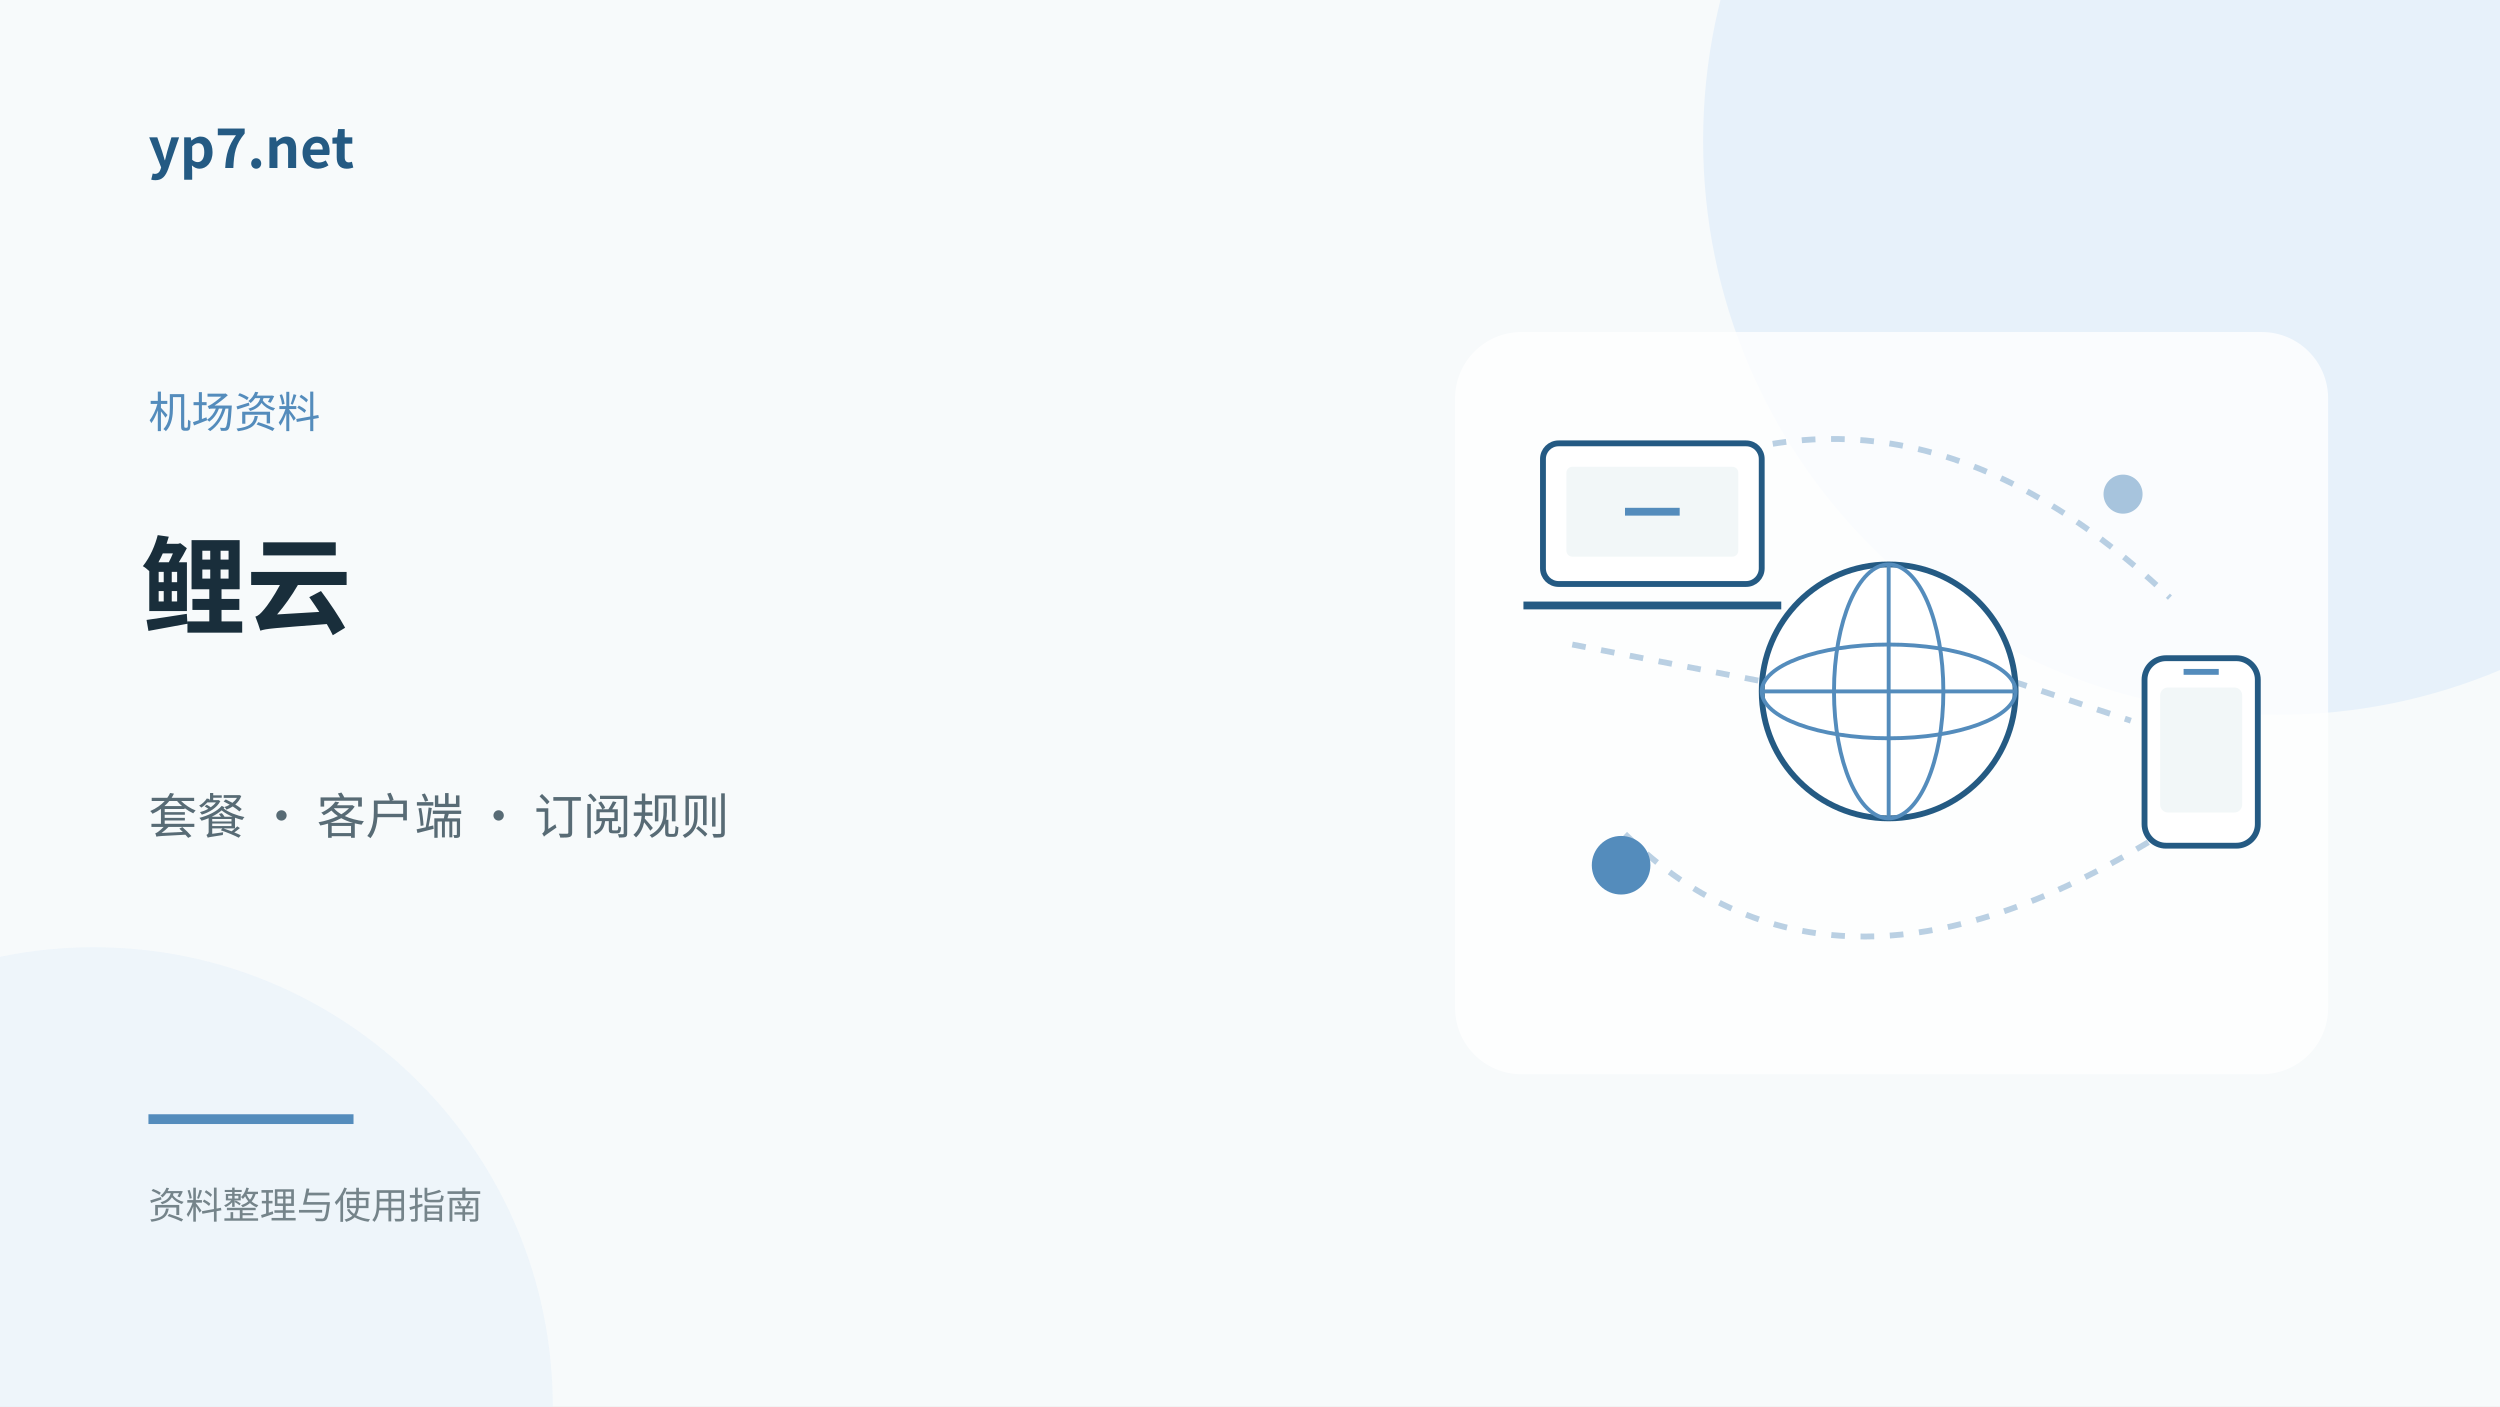
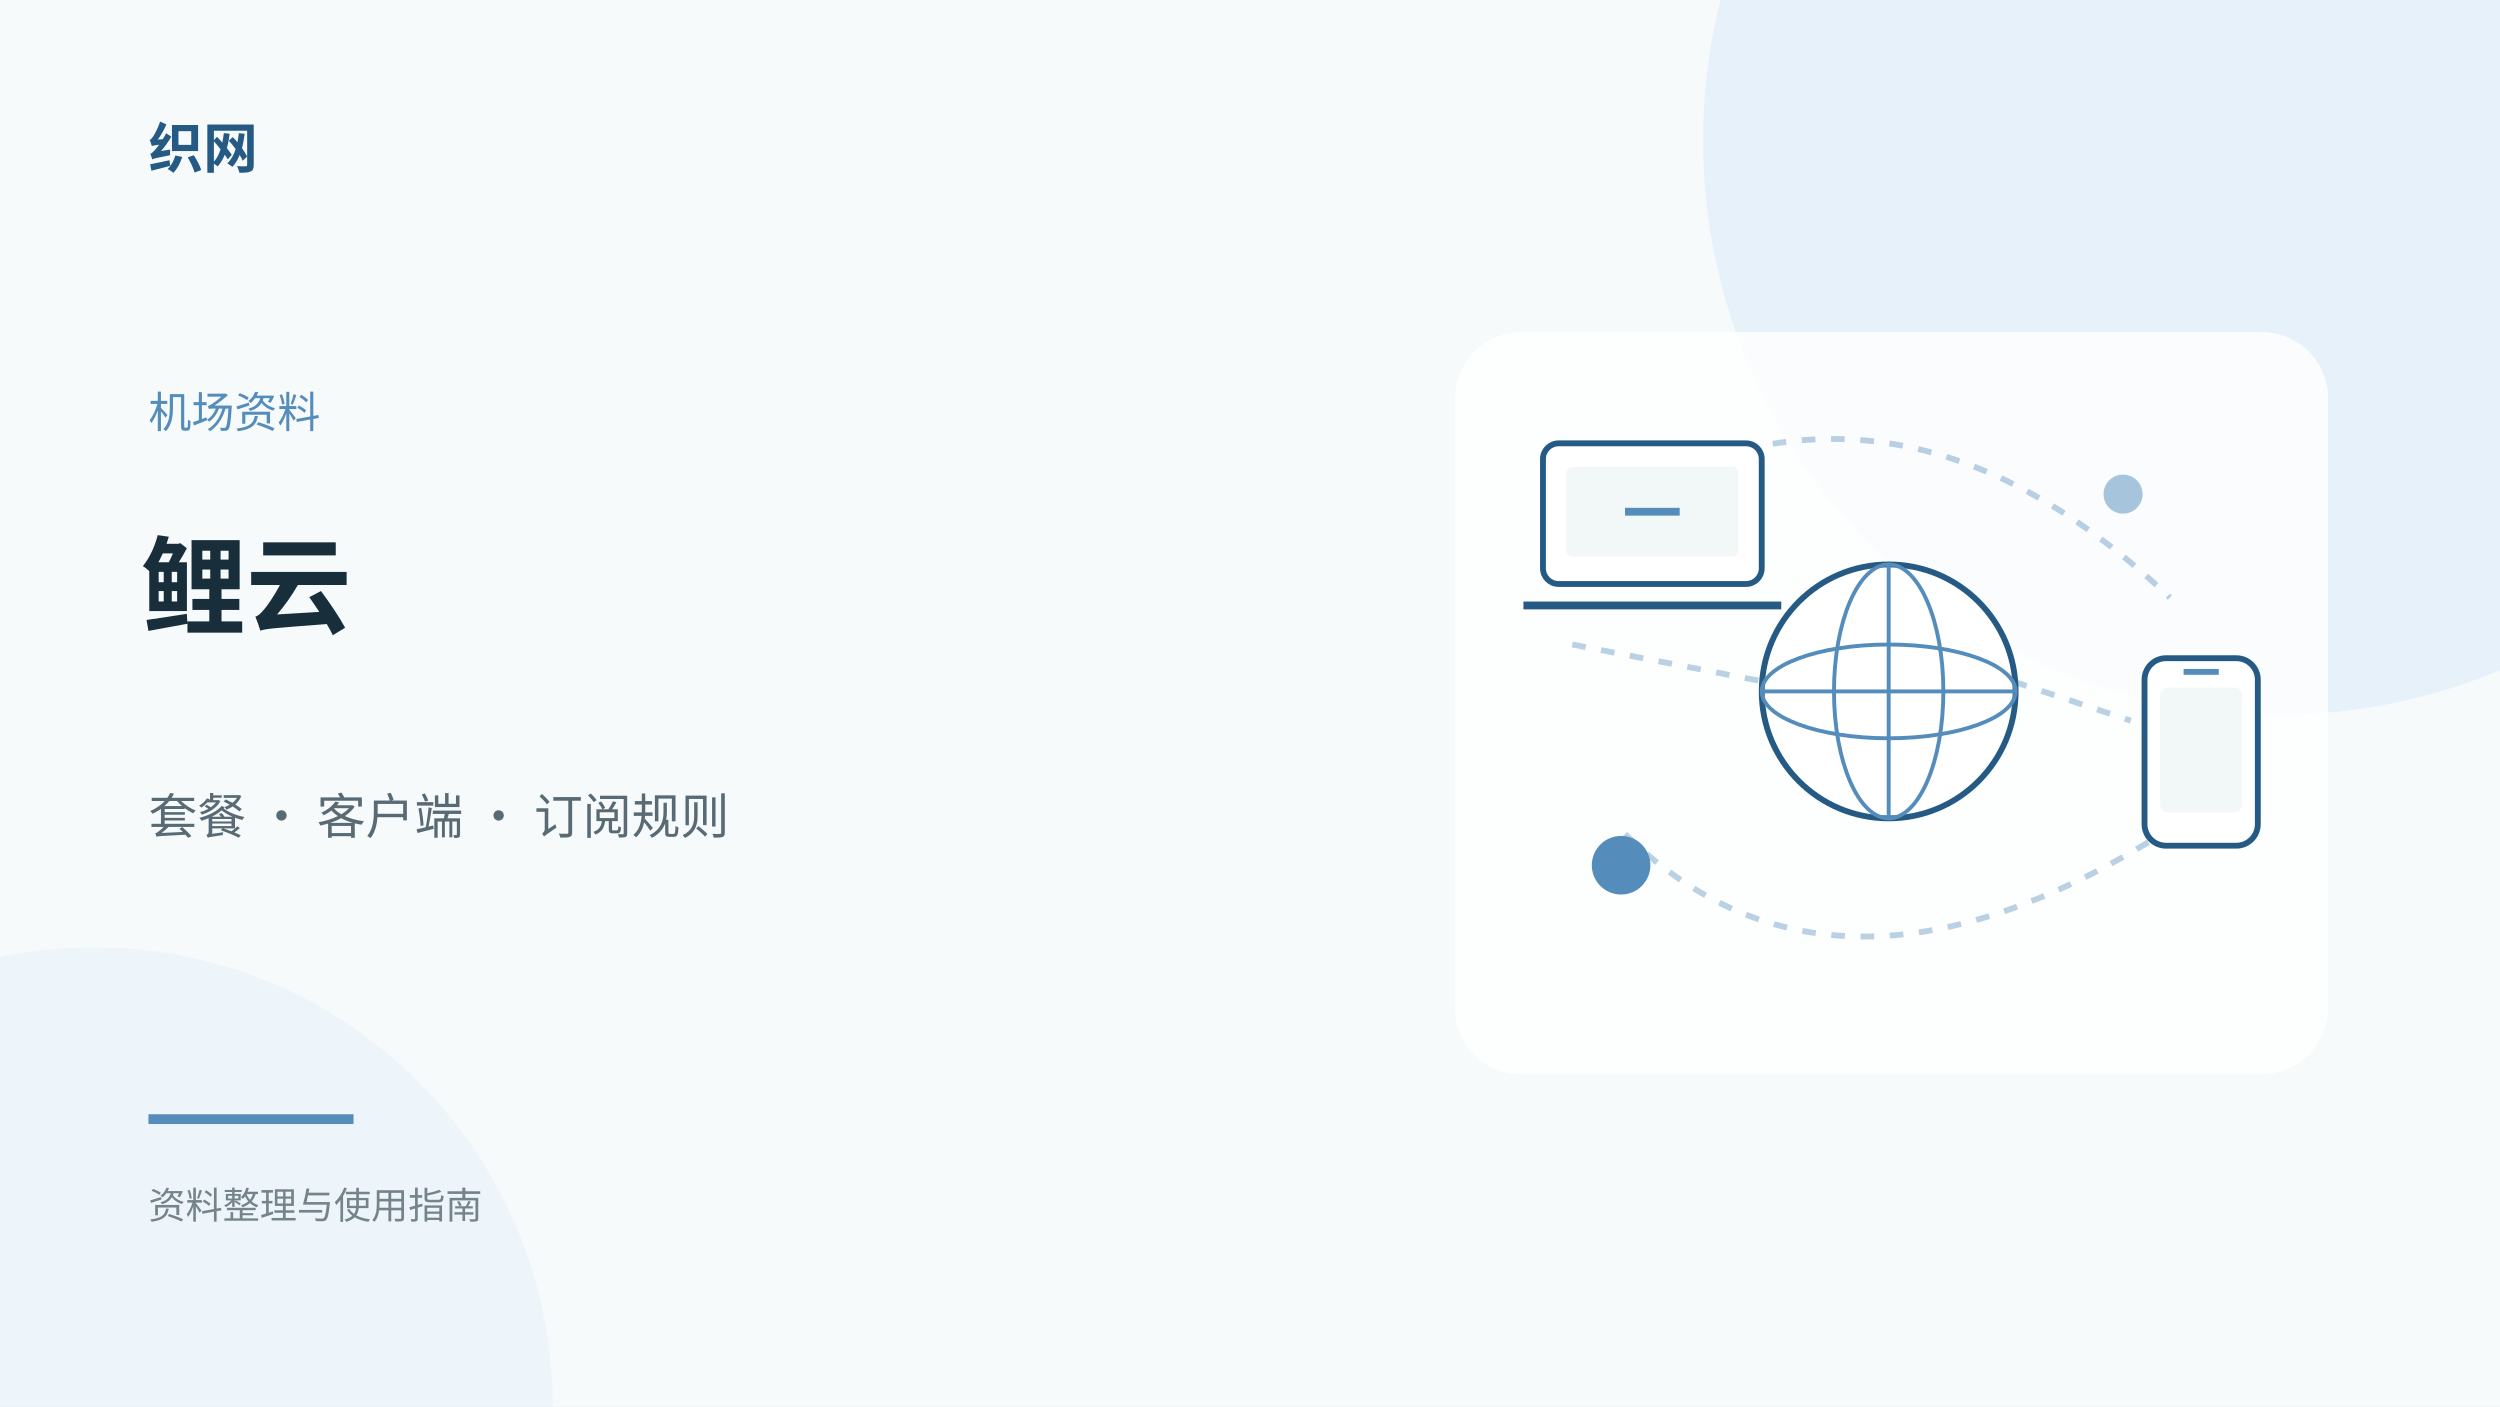
<svg xmlns="http://www.w3.org/2000/svg" width="1280" height="720" viewBox="0 0 1280 720">
  <rect width="1280" height="720" fill="#f7fafb" />
  <circle cx="1166" cy="72" r="294" fill="#e7f1fa" />
  <circle cx="48" cy="720" r="235" fill="#e7f1fa" opacity=".6" />
-   <text x="76" y="86" fill="#245a83" font-size="28" font-weight="700" font-family="Hiragino Sans GB, Noto Sans CJK SC, Microsoft YaHei, Arial, sans-serif">yp7.net</text>
+   <text x="76" y="86" fill="#245a83" font-size="28" font-weight="700" font-family="Hiragino Sans GB, Noto Sans CJK SC, Microsoft YaHei, Arial, sans-serif">织网</text>
  <text x="76" y="219" fill="#548cbc" font-size="22" font-weight="500" font-family="Hiragino Sans GB, Noto Sans CJK SC, Microsoft YaHei, Arial, sans-serif">机场资料</text>
  <text x="72" y="320" fill="#192e3b" font-size="54" font-weight="700" font-family="Hiragino Sans GB, Noto Sans CJK SC, Microsoft YaHei, Arial, sans-serif">鲤云</text>
  <text x="76" y="427" fill="#586b75" font-size="25" font-weight="400" font-family="Hiragino Sans GB, Noto Sans CJK SC, Microsoft YaHei, Arial, sans-serif">套餐 · 客户端 · 订阅规则</text>
  <path d="M76 573L181 573" stroke="#548cbc" stroke-width="5" fill="none" />
  <text x="76" y="624" fill="#75848a" font-size="19" font-weight="400" font-family="Hiragino Sans GB, Noto Sans CJK SC, Microsoft YaHei, Arial, sans-serif">资料整理与使用指南</text>
  <rect x="745" y="170" width="447" height="380" rx="34" fill="#ffffffcc" stroke="none" stroke-width="2" />
  <path d="M824 259Q970 172 1111 306M832 427Q940 533 1110 425M805 330L903 349M1031 349L1091 369" stroke="#548cbc" opacity=".4" stroke-width="3" fill="none" stroke-dasharray="7 8" />
  <circle cx="967" cy="354" r="65" fill="white" stroke="#245a83" stroke-width="3" />
  <ellipse cx="967" cy="354" rx="28" ry="65" fill="none" stroke="#548cbc" stroke-width="2" />
  <ellipse cx="967" cy="354" rx="65" ry="24" fill="none" stroke="#548cbc" stroke-width="2" />
  <path d="M902 354L1032 354" stroke="#548cbc" stroke-width="2" fill="none" />
  <path d="M967 289L967 419" stroke="#548cbc" stroke-width="2" fill="none" />
  <rect x="790" y="227" width="112" height="72" rx="8" fill="white" stroke="#245a83" stroke-width="3" />
  <rect x="802" y="239" width="88" height="46" rx="3" fill="#f2f7f8" stroke="none" stroke-width="2" />
  <path d="M780 310L912 310" stroke="#245a83" stroke-width="4" fill="none" />
  <path d="M832 262L860 262" stroke="#548cbc" stroke-width="4" fill="none" />
  <rect x="1098" y="337" width="58" height="96" rx="11" fill="white" stroke="#245a83" stroke-width="3" />
  <rect x="1106" y="352" width="42" height="64" rx="4" fill="#f2f7f8" stroke="none" stroke-width="2" />
  <path d="M1118 344L1136 344" stroke="#548cbc" stroke-width="3" fill="none" />
  <circle cx="830" cy="443" r="15" fill="#548cbc" />
  <circle cx="1087" cy="253" r="10" fill="#548cbc" opacity=".5" />
</svg>
